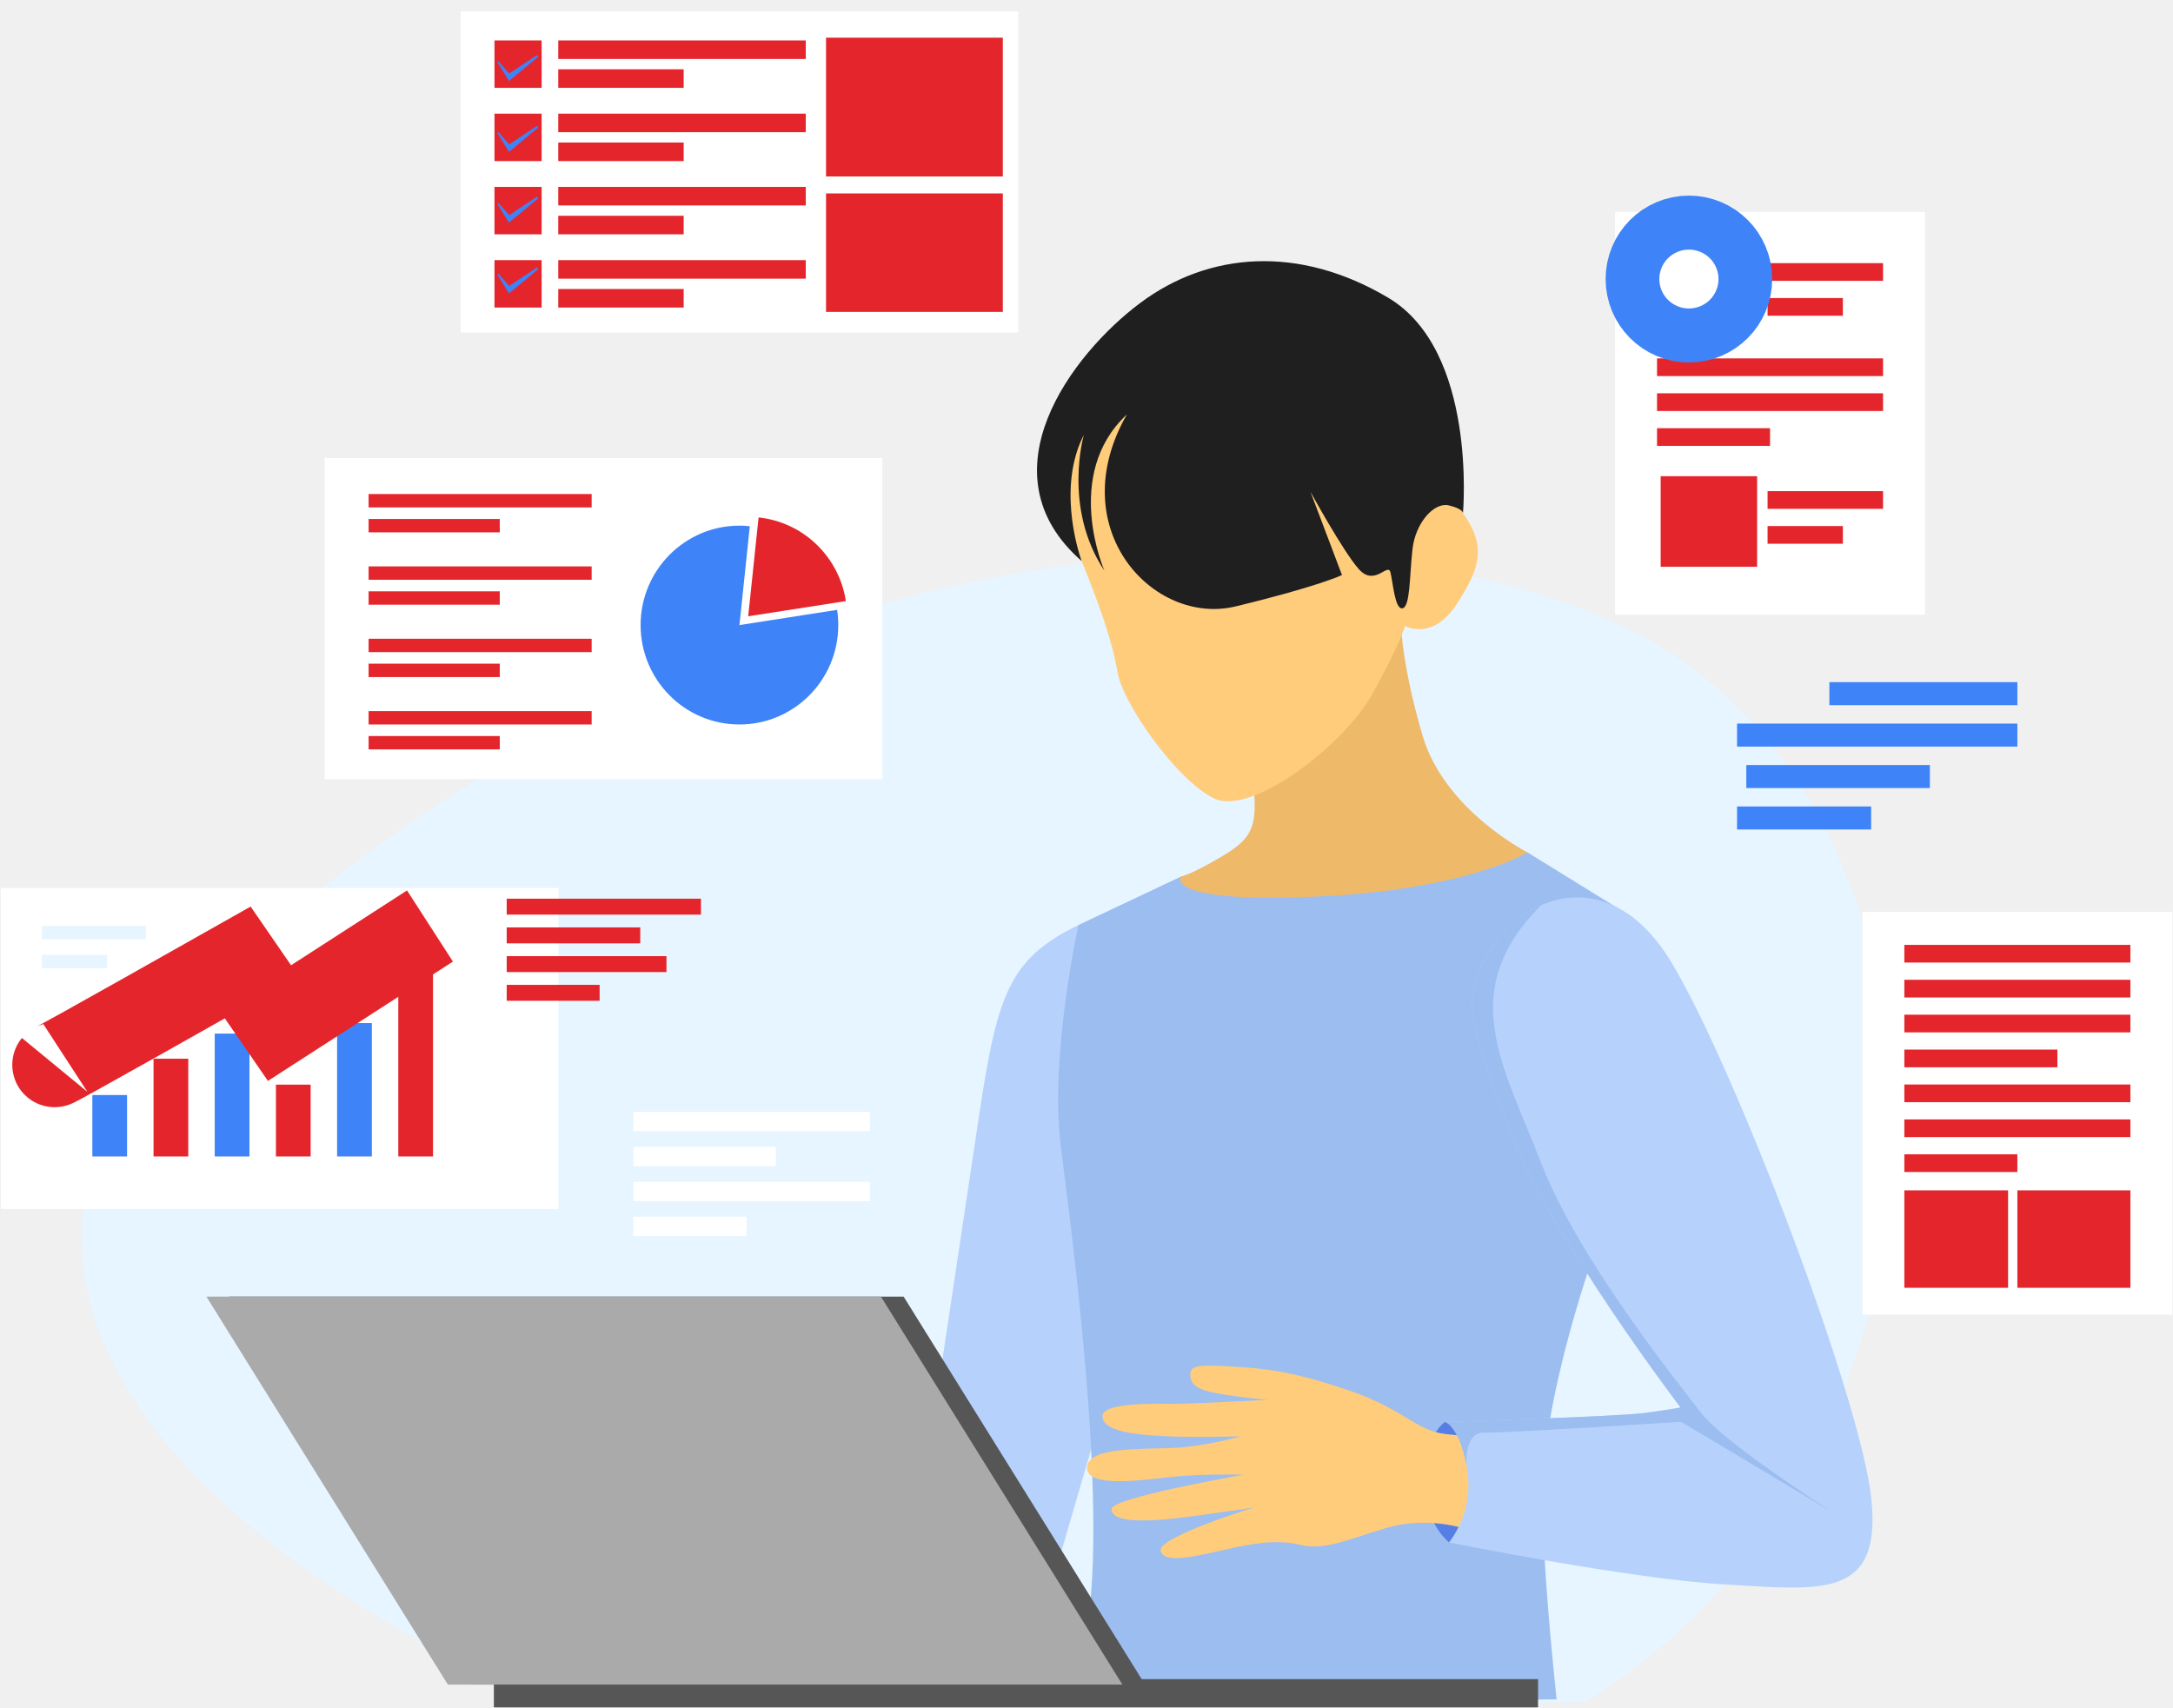
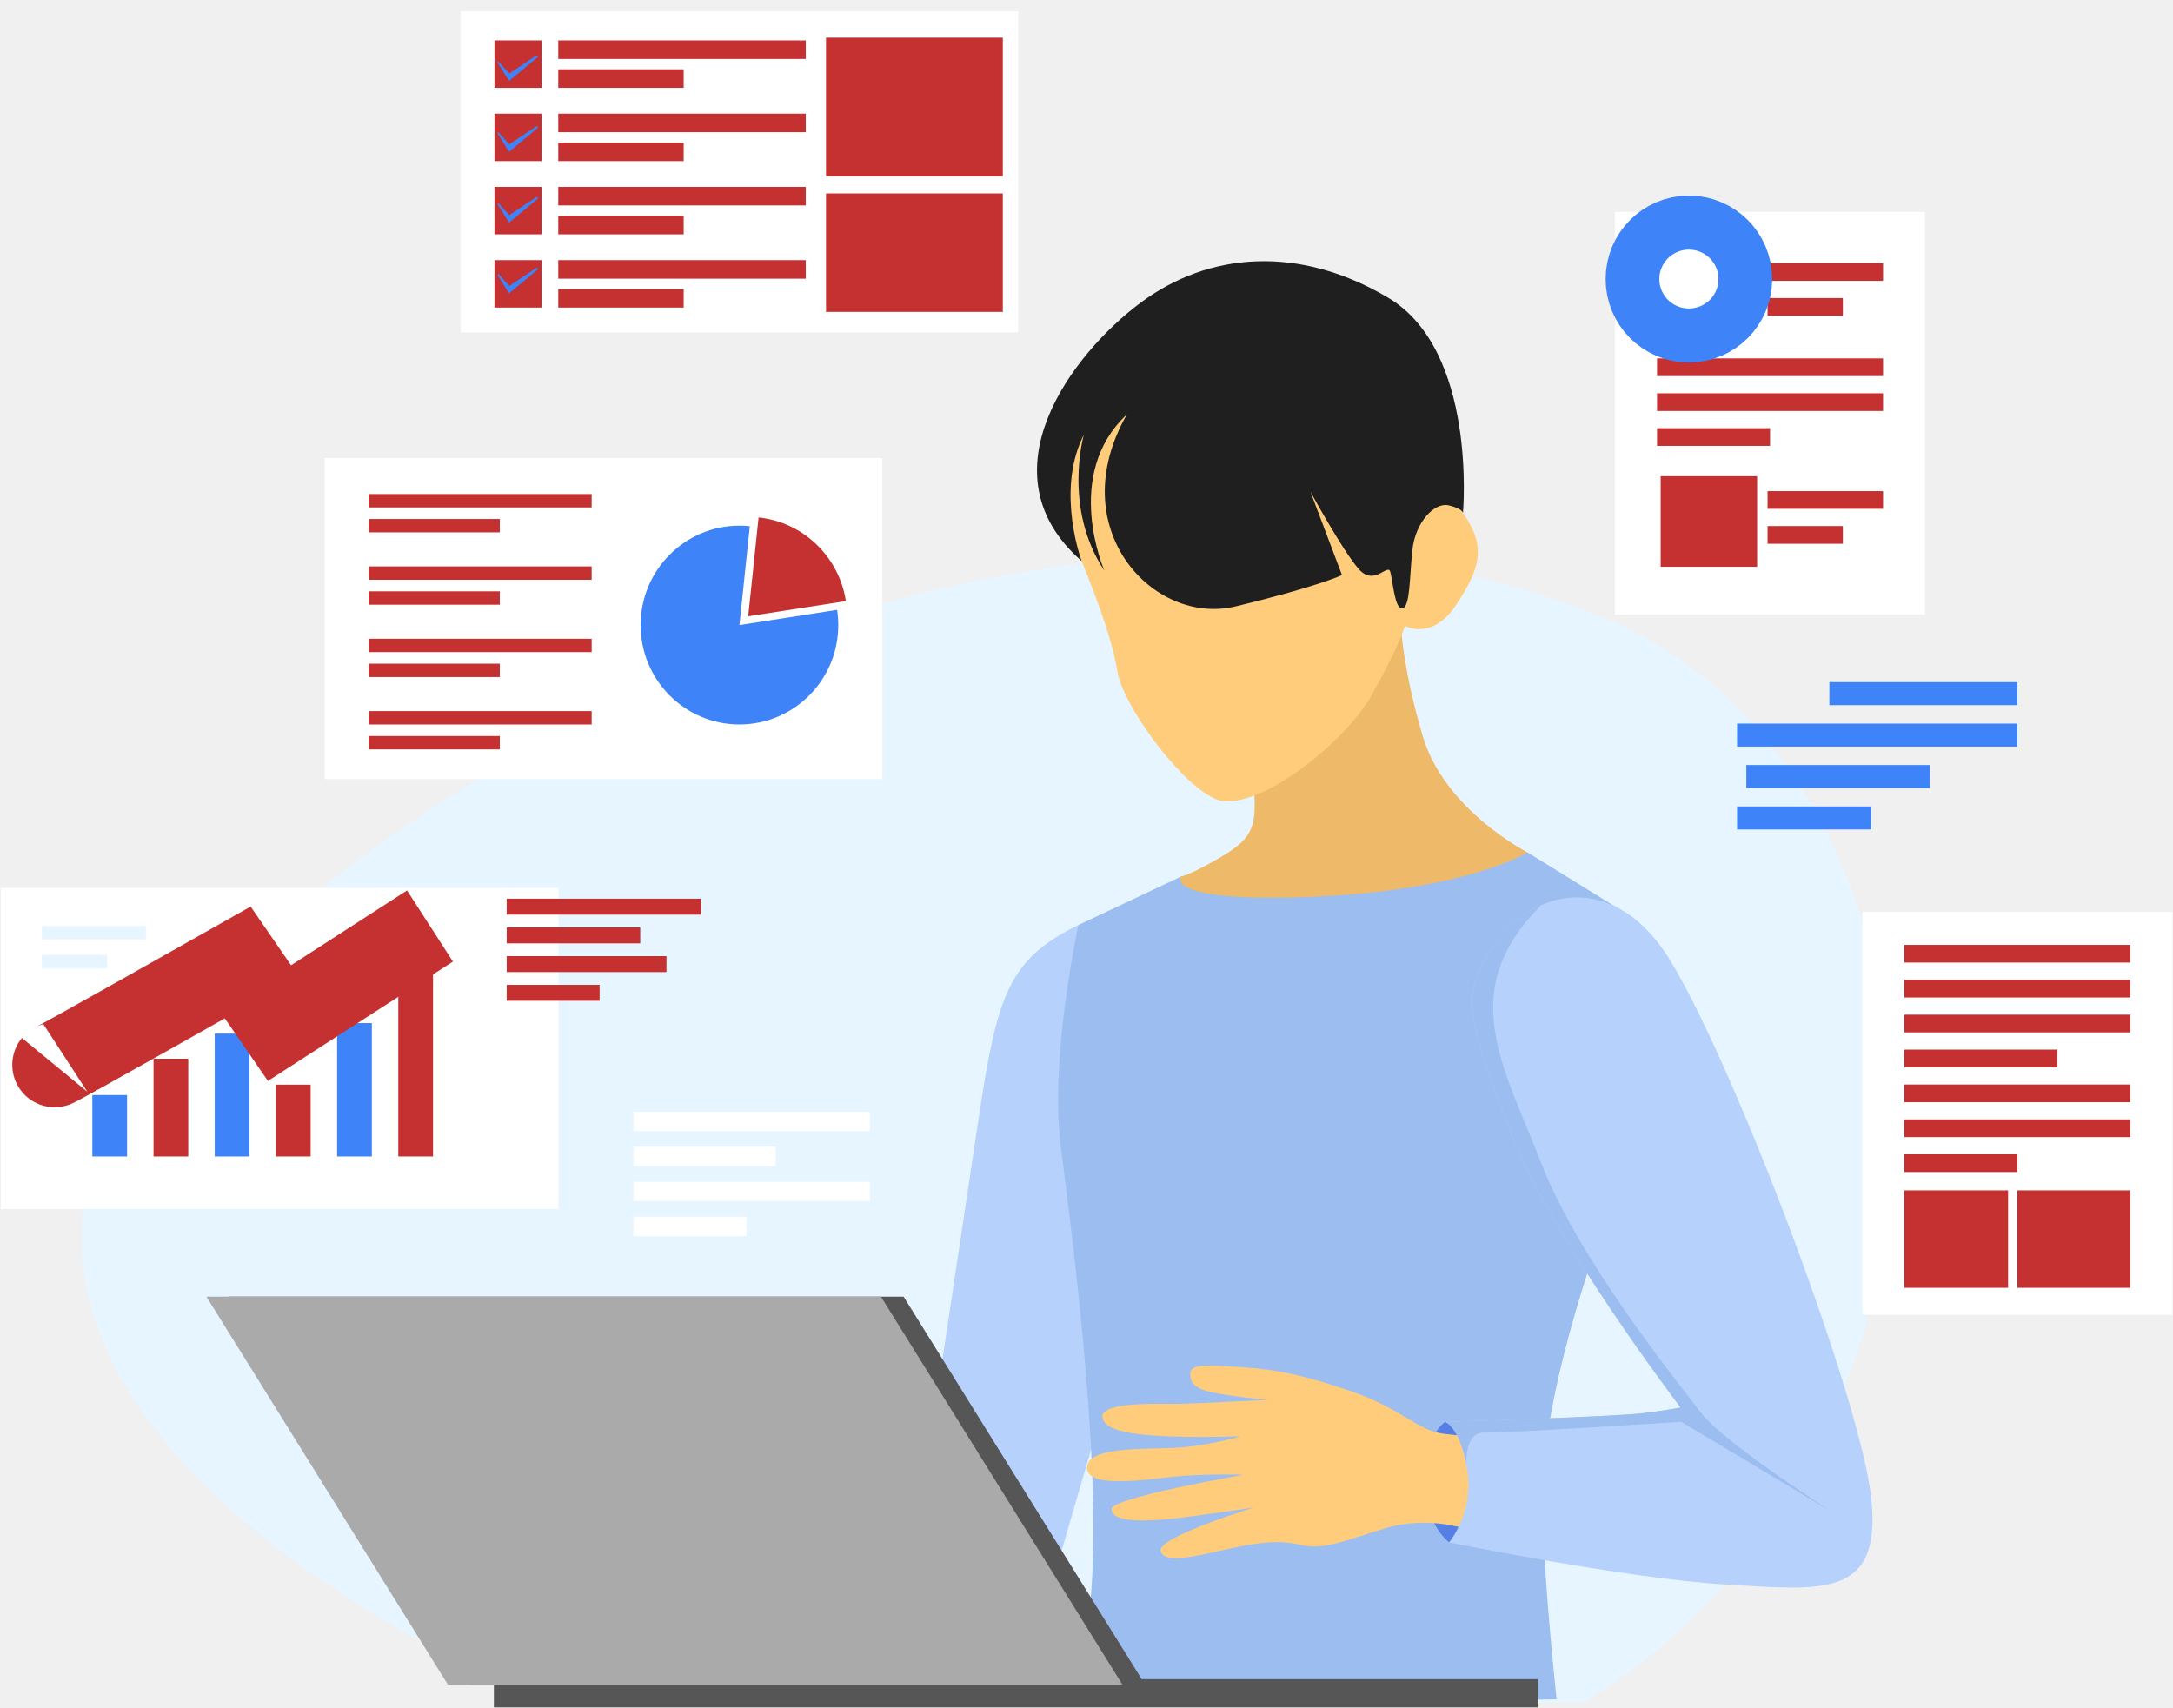
<svg xmlns="http://www.w3.org/2000/svg" width="154" height="121" viewBox="0 0 154 121" fill="none">
  <path d="M38.656 120.651C38.656 120.651 -15.471 98.904 15.209 69.572C45.89 40.239 89.418 32.918 114.631 44.224C139.843 55.529 142.319 102.215 112.246 120.651H38.656Z" fill="#E6F5FF" />
  <path d="M72.163 0.807H32.645V23.558H72.163V0.807Z" fill="white" />
-   <path d="M38.385 2.865H35.044V6.226H38.385V2.865Z" fill="#E4262C" />
-   <path d="M57.105 2.865H39.563V4.179H57.105V2.865Z" fill="#E4262C" />
-   <path d="M48.452 4.911H39.563V6.225H48.452V4.911Z" fill="#E4262C" />
-   <path d="M38.385 8.055H35.044V11.416H38.385V8.055Z" fill="#E4262C" />
-   <path d="M57.105 8.055H39.563V9.369H57.105V8.055Z" fill="#E4262C" />
-   <path d="M48.452 10.101H39.563V11.416H48.452V10.101Z" fill="#E4262C" />
-   <path d="M38.385 13.245H35.044V16.606H38.385V13.245Z" fill="#E4262C" />
-   <path d="M57.105 13.245H39.563V14.559H57.105V13.245Z" fill="#E4262C" />
-   <path d="M48.452 15.292H39.563V16.606H48.452V15.292Z" fill="#E4262C" />
-   <path d="M38.385 18.435H35.044V21.796H38.385V18.435Z" fill="#E4262C" />
-   <path d="M57.105 18.435H39.563V19.749H57.105V18.435Z" fill="#E4262C" />
-   <path d="M48.452 20.482H39.563V21.796H48.452V20.482Z" fill="#E4262C" />
-   <path d="M71.07 2.671H58.54V12.506H71.07V2.671Z" fill="#E4262C" />
-   <path d="M71.07 13.708H58.54V22.104H71.07V13.708Z" fill="#E4262C" />
-   <path d="M59.697 10.101C60.5 7.971 61.849 5.493 62.91 6.915C63.97 8.337 65.48 9.819 65.833 9.369C66.187 8.919 66.958 7.464 67.89 7.335C68.821 7.206 70.428 10.101 70.428 10.101H59.697Z" fill="#E4262C" />
-   <path d="M59.697 20.238C60.5 18.107 61.849 15.629 62.91 17.051C63.97 18.473 65.48 19.956 65.833 19.505C66.187 19.055 66.958 17.601 67.89 17.471C68.821 17.342 70.428 20.238 70.428 20.238H59.697Z" fill="#E4262C" />
+   <path d="M38.385 2.865H35.044V6.226H38.385V2.865Z" fill="#C53030" />
+   <path d="M57.105 2.865H39.563V4.179H57.105V2.865Z" fill="#C53030" />
+   <path d="M48.452 4.911H39.563V6.225H48.452V4.911Z" fill="#C53030" />
+   <path d="M38.385 8.055H35.044V11.416H38.385V8.055Z" fill="#C53030" />
+   <path d="M57.105 8.055H39.563V9.369H57.105V8.055Z" fill="#C53030" />
+   <path d="M48.452 10.101H39.563V11.416H48.452V10.101Z" fill="#C53030" />
+   <path d="M38.385 13.245H35.044V16.606H38.385V13.245Z" fill="#C53030" />
+   <path d="M57.105 13.245H39.563V14.559H57.105V13.245Z" fill="#C53030" />
+   <path d="M48.452 15.292H39.563V16.606H48.452V15.292Z" fill="#C53030" />
+   <path d="M38.385 18.435H35.044V21.796H38.385V18.435Z" fill="#C53030" />
+   <path d="M57.105 18.435H39.563V19.749H57.105V18.435Z" fill="#C53030" />
+   <path d="M48.452 20.482H39.563V21.796H48.452V20.482Z" fill="#C53030" />
+   <path d="M71.07 2.671H58.54V12.506H71.07V2.671Z" fill="#C53030" />
+   <path d="M71.07 13.708H58.54V22.104H71.07V13.708Z" fill="#C53030" />
+   <path d="M59.697 10.101C60.5 7.971 61.849 5.493 62.91 6.915C63.97 8.337 65.48 9.819 65.833 9.369C66.187 8.919 66.958 7.464 67.89 7.335C68.821 7.206 70.428 10.101 70.428 10.101H59.697Z" fill="#C53030" />
+   <path d="M59.697 20.238C60.5 18.107 61.849 15.629 62.91 17.051C63.97 18.473 65.48 19.956 65.833 19.505C66.187 19.055 66.958 17.601 67.89 17.471C68.821 17.342 70.428 20.238 70.428 20.238H59.697Z" fill="#C53030" />
  <path d="M35.258 4.427L36.072 5.741L38.15 4.017L38.042 3.909L36.09 5.21L35.319 4.346L35.258 4.427Z" fill="#3F83F8" />
  <path d="M35.258 9.444L36.072 10.759L38.15 9.035L38.042 8.927L36.09 10.228L35.319 9.364L35.258 9.444Z" fill="#3F83F8" />
  <path d="M35.258 14.462L36.072 15.777L38.15 14.053L38.042 13.945L36.09 15.246L35.319 14.381L35.258 14.462Z" fill="#3F83F8" />
  <path d="M35.258 19.48L36.072 20.794L38.15 19.071L38.042 18.963L36.09 20.264L35.319 19.399L35.258 19.48Z" fill="#3F83F8" />
  <path d="M62.528 32.462H23.01V55.214H62.528V32.462Z" fill="white" />
-   <path d="M41.93 35.012H26.123V35.96H41.93V35.012Z" fill="#E4262C" />
-   <path d="M35.419 36.779H26.123V37.727H35.419V36.779Z" fill="#E4262C" />
-   <path d="M41.93 40.14H26.123V41.088H41.93V40.14Z" fill="#E4262C" />
-   <path d="M35.419 41.906H26.123V42.854H35.419V41.906Z" fill="#E4262C" />
-   <path d="M41.93 45.267H26.123V46.215H41.93V45.267Z" fill="#E4262C" />
-   <path d="M35.419 47.034H26.123V47.982H35.419V47.034Z" fill="#E4262C" />
-   <path d="M41.93 50.395H26.123V51.343H41.93V50.395Z" fill="#E4262C" />
-   <path d="M35.419 52.162H26.123V53.11H35.419V52.162Z" fill="#E4262C" />
+   <path d="M41.93 35.012H26.123V35.96H41.93V35.012Z" fill="#C53030" />
+   <path d="M35.419 36.779H26.123V37.727H35.419V36.779Z" fill="#C53030" />
+   <path d="M41.93 40.14H26.123V41.088H41.93V40.14Z" fill="#C53030" />
+   <path d="M35.419 41.906H26.123V42.854H35.419V41.906Z" fill="#C53030" />
+   <path d="M41.93 45.267H26.123V46.215H41.93V45.267Z" fill="#C53030" />
+   <path d="M35.419 47.034H26.123V47.982H35.419V47.034Z" fill="#C53030" />
+   <path d="M41.93 50.395H26.123V51.343H41.93V50.395Z" fill="#C53030" />
+   <path d="M35.419 52.162H26.123V53.11H35.419V52.162Z" fill="#C53030" />
  <path d="M59.408 44.298C59.408 48.189 56.272 51.343 52.404 51.343C48.536 51.343 45.4 48.189 45.4 44.298C45.4 40.407 48.536 37.253 52.404 37.253C52.652 37.253 52.897 37.266 53.139 37.292L52.404 44.298L59.326 43.22C59.38 43.572 59.408 43.932 59.408 44.298Z" fill="#3F83F8" />
-   <path d="M59.947 42.598L53.025 43.676L53.76 36.67C56.928 37.002 59.468 39.458 59.947 42.598Z" fill="#E4262C" />
+   <path d="M59.947 42.598L53.025 43.676L53.76 36.67C56.928 37.002 59.468 39.458 59.947 42.598Z" fill="#C53030" />
  <path d="M153.951 64.624H131.99V93.174H153.951V64.624Z" fill="white" />
-   <path d="M150.98 66.962H134.961V68.216H150.98V66.962Z" fill="#E4262C" />
-   <path d="M150.98 69.436H134.961V70.69H150.98V69.436Z" fill="#E4262C" />
-   <path d="M150.98 71.909H134.961V73.163H150.98V71.909Z" fill="#E4262C" />
-   <path d="M145.807 74.383H134.961V75.637H145.807V74.383Z" fill="#E4262C" />
-   <path d="M150.98 76.857H134.961V78.111H150.98V76.857Z" fill="#E4262C" />
-   <path d="M150.98 79.331H134.961V80.585H150.98V79.331Z" fill="#E4262C" />
-   <path d="M150.98 84.359H142.971V91.264H150.98V84.359Z" fill="#E4262C" />
-   <path d="M142.313 84.359H134.961V91.264H142.313V84.359Z" fill="#E4262C" />
-   <path d="M142.97 81.804H134.961V83.059H142.97V81.804Z" fill="#E4262C" />
+   <path d="M150.98 66.962H134.961V68.216H150.98V66.962Z" fill="#C53030" />
+   <path d="M150.98 69.436H134.961V70.69H150.98V69.436Z" fill="#C53030" />
+   <path d="M150.98 71.909H134.961V73.163H150.98V71.909Z" fill="#C53030" />
+   <path d="M145.807 74.383H134.961V75.637H145.807V74.383Z" fill="#C53030" />
+   <path d="M150.98 76.857H134.961V78.111H150.98V76.857Z" fill="#C53030" />
+   <path d="M150.98 79.331H134.961V80.585H150.98V79.331Z" fill="#C53030" />
+   <path d="M150.98 84.359H142.971V91.264H150.98V84.359Z" fill="#C53030" />
+   <path d="M142.313 84.359H134.961V91.264H142.313V84.359Z" fill="#C53030" />
+   <path d="M142.97 81.804H134.961V83.059H142.97V81.804Z" fill="#C53030" />
  <path d="M136.423 15.012H114.462V43.561H136.423V15.012Z" fill="white" />
-   <path d="M133.452 25.398H117.433V26.652H133.452V25.398Z" fill="#E4262C" />
-   <path d="M133.452 27.872H117.433V29.126H133.452V27.872Z" fill="#E4262C" />
-   <path d="M133.452 18.648H125.267V19.902H133.452V18.648Z" fill="#E4262C" />
-   <path d="M130.604 21.122H125.267V22.376H130.604V21.122Z" fill="#E4262C" />
-   <path d="M133.452 34.807H125.267V36.061H133.452V34.807Z" fill="#E4262C" />
-   <path d="M130.604 37.281H125.267V38.535H130.604V37.281Z" fill="#E4262C" />
-   <path d="M124.527 33.748H117.691V40.167H124.527V33.748Z" fill="#E4262C" />
-   <path d="M125.443 30.345H117.433V31.599H125.443V30.345Z" fill="#E4262C" />
+   <path d="M133.452 25.398H117.433V26.652H133.452V25.398Z" fill="#C53030" />
+   <path d="M133.452 27.872H117.433V29.126H133.452V27.872Z" fill="#C53030" />
+   <path d="M133.452 18.648H125.267V19.902H133.452V18.648Z" fill="#C53030" />
+   <path d="M130.604 21.122H125.267V22.376H130.604V21.122Z" fill="#C53030" />
+   <path d="M133.452 34.807H125.267V36.061H133.452V34.807Z" fill="#C53030" />
+   <path d="M130.604 37.281H125.267V38.535H130.604V37.281Z" fill="#C53030" />
+   <path d="M124.527 33.748H117.691V40.167H124.527V33.748Z" fill="#C53030" />
+   <path d="M125.443 30.345H117.433V31.599H125.443V30.345Z" fill="#C53030" />
  <path d="M119.692 21.689C120.743 21.689 121.595 20.832 121.595 19.775C121.595 18.718 120.743 17.862 119.692 17.862C118.641 17.862 117.79 18.718 117.79 19.775C117.79 20.832 118.641 21.689 119.692 21.689Z" stroke="#3F83F8" stroke-width="8" stroke-miterlimit="10" />
  <path d="M39.575 62.929H0.057V85.68H39.575V62.929Z" fill="white" />
  <path d="M9.005 77.603H6.544V81.957H9.005V77.603Z" fill="#3F83F8" />
-   <path d="M13.342 75.03H10.881V81.957H13.342V75.03Z" fill="#E4262C" />
+   <path d="M13.342 75.03H10.881V81.957H13.342V75.03Z" fill="#C53030" />
  <path d="M17.679 73.25H15.218V81.957H17.679V73.25Z" fill="#3F83F8" />
-   <path d="M22.015 76.867H19.554V81.957H22.015V76.867Z" fill="#E4262C" />
+   <path d="M22.015 76.867H19.554V81.957H22.015V76.867Z" fill="#C53030" />
  <path d="M26.352 72.505H23.891V81.957H26.352V72.505Z" fill="#3F83F8" />
-   <path d="M30.688 68.974H28.227V81.957H30.688V68.974Z" fill="#E4262C" />
-   <path d="M3.87 75.465C3.741 75.622 16.849 68.21 16.849 68.21L19.807 72.505L30.472 65.625" stroke="#E4262C" stroke-width="6" stroke-miterlimit="10" />
+   <path d="M30.688 68.974H28.227V81.957H30.688V68.974Z" fill="#C53030" />
+   <path d="M3.87 75.465C3.741 75.622 16.849 68.21 16.849 68.21L19.807 72.505L30.472 65.625" stroke="#C53030" stroke-width="6" stroke-miterlimit="10" />
  <path d="M10.338 65.625H2.97V66.573H10.338V65.625Z" fill="#E6F5FF" />
  <path d="M7.597 67.671H2.97V68.619H7.597V67.671Z" fill="#E6F5FF" />
-   <path d="M49.676 63.689H35.91V64.819H49.676V63.689Z" fill="#E4262C" />
-   <path d="M45.374 65.724H35.91V66.855H45.374V65.724Z" fill="#E4262C" />
-   <path d="M47.233 67.76H35.91V68.89H47.233V67.76Z" fill="#E4262C" />
-   <path d="M42.495 69.795H35.91V70.925H42.495V69.795Z" fill="#E4262C" />
+   <path d="M49.676 63.689H35.91V64.819H49.676V63.689Z" fill="#C53030" />
+   <path d="M45.374 65.724H35.91V66.855H45.374V65.724Z" fill="#C53030" />
+   <path d="M47.233 67.76H35.91V68.89H47.233V67.76Z" fill="#C53030" />
+   <path d="M42.495 69.795H35.91V70.925H42.495V69.795Z" fill="#C53030" />
  <path d="M142.971 48.343H129.648V49.974H142.971V48.343Z" fill="#3F83F8" />
  <path d="M142.971 51.28H123.105V52.911H142.971V51.28Z" fill="#3F83F8" />
  <path d="M136.77 54.217H123.761V55.848H136.77V54.217Z" fill="#3F83F8" />
  <path d="M132.608 57.154H123.105V58.785H132.608V57.154Z" fill="#3F83F8" />
  <path d="M61.648 78.793H44.886V80.169H61.648V78.793Z" fill="white" />
  <path d="M54.98 81.272H44.886V82.648H54.98V81.272Z" fill="white" />
  <path d="M61.648 83.75H44.886V85.126H61.648V83.75Z" fill="white" />
  <path d="M52.905 86.228H44.886V87.605H52.905V86.228Z" fill="white" />
  <path d="M76.424 65.557C71.435 67.988 70.655 70.575 69.33 79.435C68.005 88.296 65.173 107.088 65.173 107.088L74.958 110.851L82.114 86.283L76.424 65.557Z" fill="#B6D2FC" />
  <path d="M83.673 62.133L76.424 65.557C76.424 65.557 74.38 74.888 75.168 81.16C75.956 87.433 78.508 106.251 77.037 115.451C76.737 117.332 76.439 119.139 76.155 120.823L110.314 120.429C109.712 114.62 109.205 108.424 109.345 105.036C109.657 97.469 113.606 87.015 113.606 87.015L115.748 65.039L108.254 60.408L88.766 60.879L83.673 62.133Z" fill="#9CBDEF" />
  <path d="M102.42 100.762C100.666 102.017 100.121 107.061 102.693 109.309C102.693 109.309 105.707 106.957 105.707 106.852C105.707 106.748 105.99 102.827 105.99 102.827L103.992 101.337L102.42 100.762Z" fill="#557FE5" />
  <path d="M102.45 101.627C100.313 101.387 99.568 99.888 95.594 98.539C91.619 97.189 89.806 96.989 87.247 96.839C84.688 96.69 84.291 96.79 84.365 97.564C84.44 98.339 85.284 98.614 86.949 98.863C88.613 99.113 89.855 99.204 89.855 99.204C89.855 99.204 84.415 99.488 83.272 99.488C82.13 99.488 78.081 99.338 78.13 100.388C78.18 101.437 80.415 101.687 82.701 101.787C84.986 101.887 87.918 101.787 87.918 101.787C87.918 101.787 85.458 102.512 83.148 102.612C80.838 102.711 77.062 102.537 77.037 104.011C77.012 105.485 81.012 104.885 83.074 104.661C85.135 104.436 88.141 104.511 88.141 104.511C88.141 104.511 78.801 106.135 78.776 106.934C78.751 107.734 80.341 108.009 84.266 107.484C88.191 106.959 88.862 106.834 88.862 106.834C88.862 106.834 82.03 108.933 82.254 109.908C82.477 110.882 84.862 110.258 86.874 109.808C88.886 109.358 90.526 109.083 92.165 109.483C93.805 109.883 95.333 109.171 98.165 108.309C100.996 107.447 103.568 108.271 103.568 108.271L105.99 105.235L105.393 101.937L102.45 101.627Z" fill="#FFCC7B" />
  <path d="M88.818 55.442C89.129 58.526 88.818 59.363 86.635 60.669C84.452 61.976 83.673 62.133 83.673 62.133C83.673 62.133 82.478 64.015 93.235 63.544C103.992 63.074 108.253 60.408 108.253 60.408C108.253 60.408 102.381 57.428 100.822 52.149C99.263 46.87 99.263 43.838 99.263 43.838L90.532 49.065L88.818 55.442Z" fill="#EFB96A" />
  <path d="M76.657 39.761C77.905 42.844 78.84 45.458 79.204 47.654C79.568 49.849 83.413 55.338 86.064 56.592C88.714 57.847 95.262 52.776 97.236 49.222C99.211 45.667 99.575 44.361 99.575 44.361C99.575 44.361 101.498 45.458 103.213 42.845C104.928 40.231 105.343 38.715 103.68 36.363C102.017 34.011 89.909 23.87 83.257 25.438C76.606 27.006 75.618 28.626 75.306 31.083C74.995 33.54 75.306 36.781 75.306 36.781L76.657 39.761Z" fill="#FFCC7B" />
  <path d="M79.861 29.372C75.254 37.434 81.724 44.387 87.57 42.975C93.417 41.564 95.106 40.754 95.106 40.754L92.871 34.847C92.871 34.847 95.184 39.081 96.301 40.336C97.418 41.59 98.354 39.865 98.535 40.545C98.717 41.224 98.847 43.218 99.393 43.11C99.939 43.001 99.887 40.937 100.095 38.976C100.302 37.016 101.653 35.579 102.667 35.814C103.68 36.049 103.68 36.363 103.68 36.363C103.68 36.363 104.719 24.863 98.38 21.099C92.04 17.336 85.648 17.858 80.815 21.465C75.982 25.072 69.538 33.54 76.657 39.761C76.657 39.761 74.861 34.973 76.695 31.052C76.733 30.972 76.772 30.891 76.813 30.811C76.813 30.811 75.306 35.997 78.268 40.44C78.269 40.44 75.28 33.645 79.861 29.372Z" fill="#1F1F1F" />
  <path d="M122.258 112.289C115.477 111.896 102.693 109.309 102.693 109.309C102.693 109.309 104.486 107.192 103.979 104.134C103.96 104.021 103.94 103.911 103.92 103.805C103.92 103.805 103.92 103.802 103.919 103.797C103.394 101.053 102.42 100.763 102.42 100.763C102.42 100.763 114.502 100.41 116.568 100.136C118.634 99.861 119.102 99.743 119.102 99.743C119.102 99.743 109.916 87.694 107.058 80.22C104.2 72.745 103.866 71.177 104.735 69.034C105.651 66.77 107.294 65.001 109.221 64.151L109.221 64.15C112.134 62.867 115.698 63.688 118.387 68.092C122.856 75.41 131.899 99.142 132.626 106.251C133.353 113.36 129.04 112.681 122.258 112.289Z" fill="#B6D2FC" />
  <path d="M129.86 107.168L119.144 100.763C119.144 100.763 106.58 101.573 105.175 101.527C103.816 101.483 103.912 103.653 103.919 103.797C103.394 101.053 102.42 100.763 102.42 100.763C102.42 100.763 114.502 100.41 116.568 100.136C118.634 99.861 119.102 99.743 119.102 99.743C119.102 99.743 109.916 87.694 107.058 80.219C104.2 72.745 103.866 71.176 104.735 69.033C105.651 66.77 107.294 65.001 109.221 64.151C103.117 70.263 106.554 75.525 109.221 82.416C111.888 89.307 118.911 97.971 120.543 100.114C122.124 102.19 129.41 106.878 129.86 107.168Z" fill="#9CBDEF" />
  <path d="M109 119H35.001V121H109V119Z" fill="#565656" />
  <path d="M81.15 119.384H33.346L16.236 91.892H64.04L81.15 119.384Z" fill="#565656" />
  <path d="M79.543 119.384H31.739L14.629 91.892H62.433L79.543 119.384Z" fill="#AAAAAA" />
</svg>
